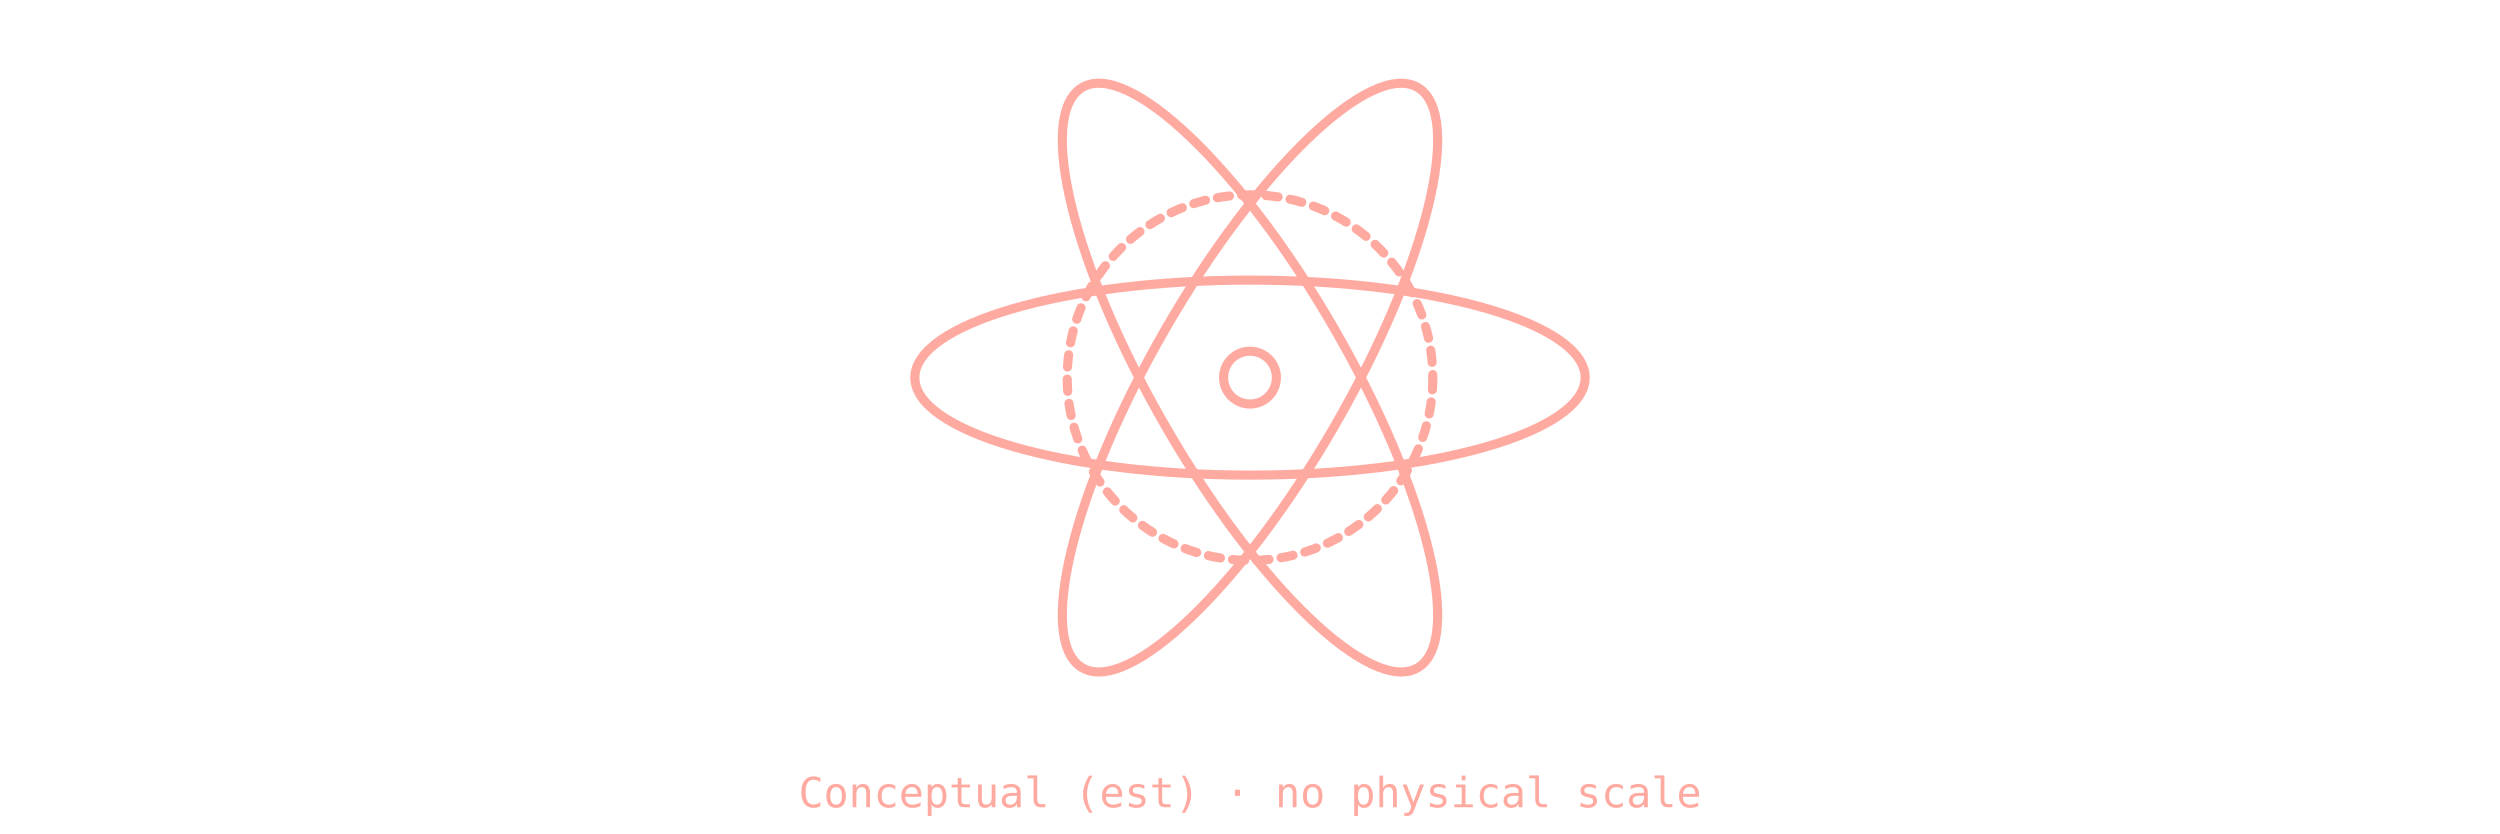
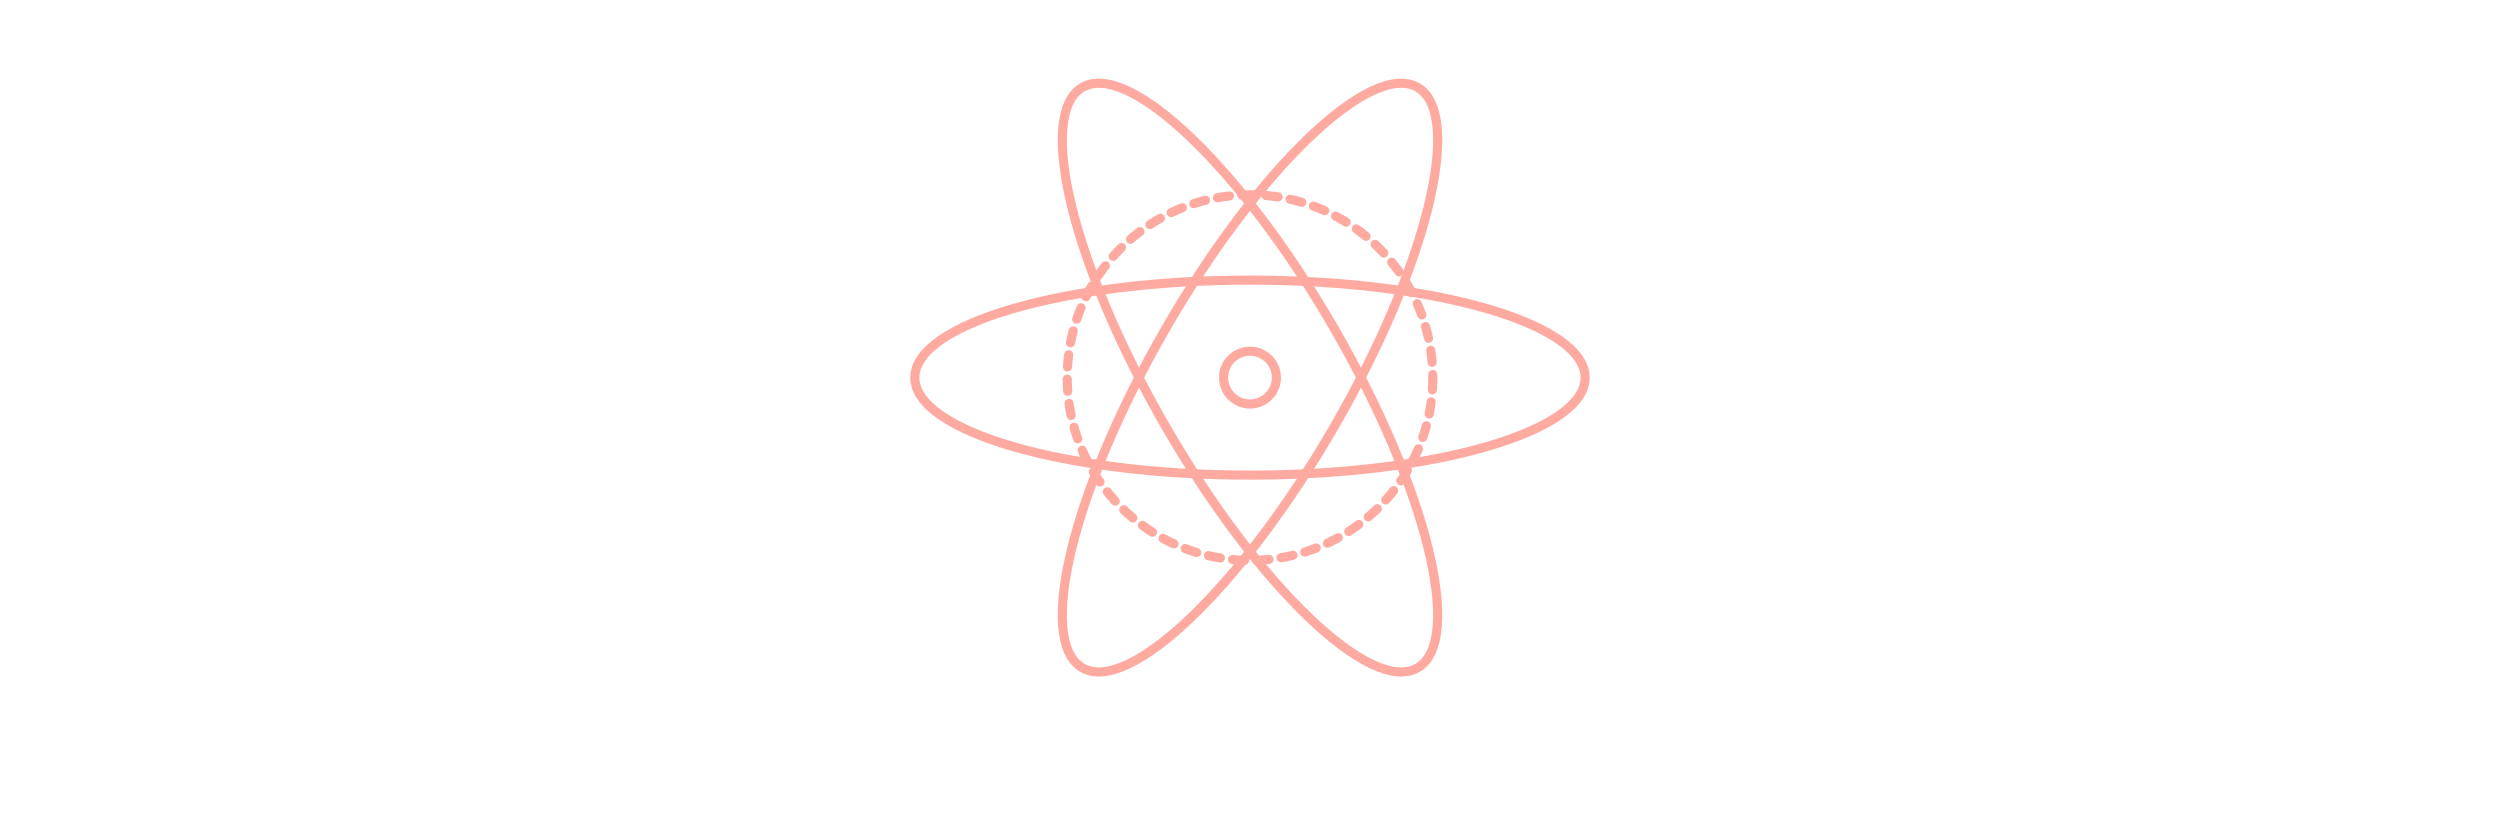
<svg xmlns="http://www.w3.org/2000/svg" width="960" height="320" viewBox="0 0 960 320" role="img" aria-label="1 Gt scale study exterior outline">
  <g transform="translate(480 145) scale(.78) translate(-480 -145)" fill="none" stroke="#ffaaa1" stroke-width="4.5" stroke-linecap="round" stroke-linejoin="round">
    <circle cx="480" cy="145" r="90" stroke-dasharray="6 6" />
    <ellipse cx="480" cy="145" rx="165" ry="48" />
    <ellipse cx="480" cy="145" rx="165" ry="48" transform="rotate(60 480 145)" />
    <ellipse cx="480" cy="145" rx="165" ry="48" transform="rotate(-60 480 145)" />
    <circle cx="480" cy="145" r="13" />
  </g>
-   <text x="480" y="310" text-anchor="middle" fill="#ffaaa1" font-family="monospace" font-size="16">Conceptual (est) · no physical scale</text>
</svg>
